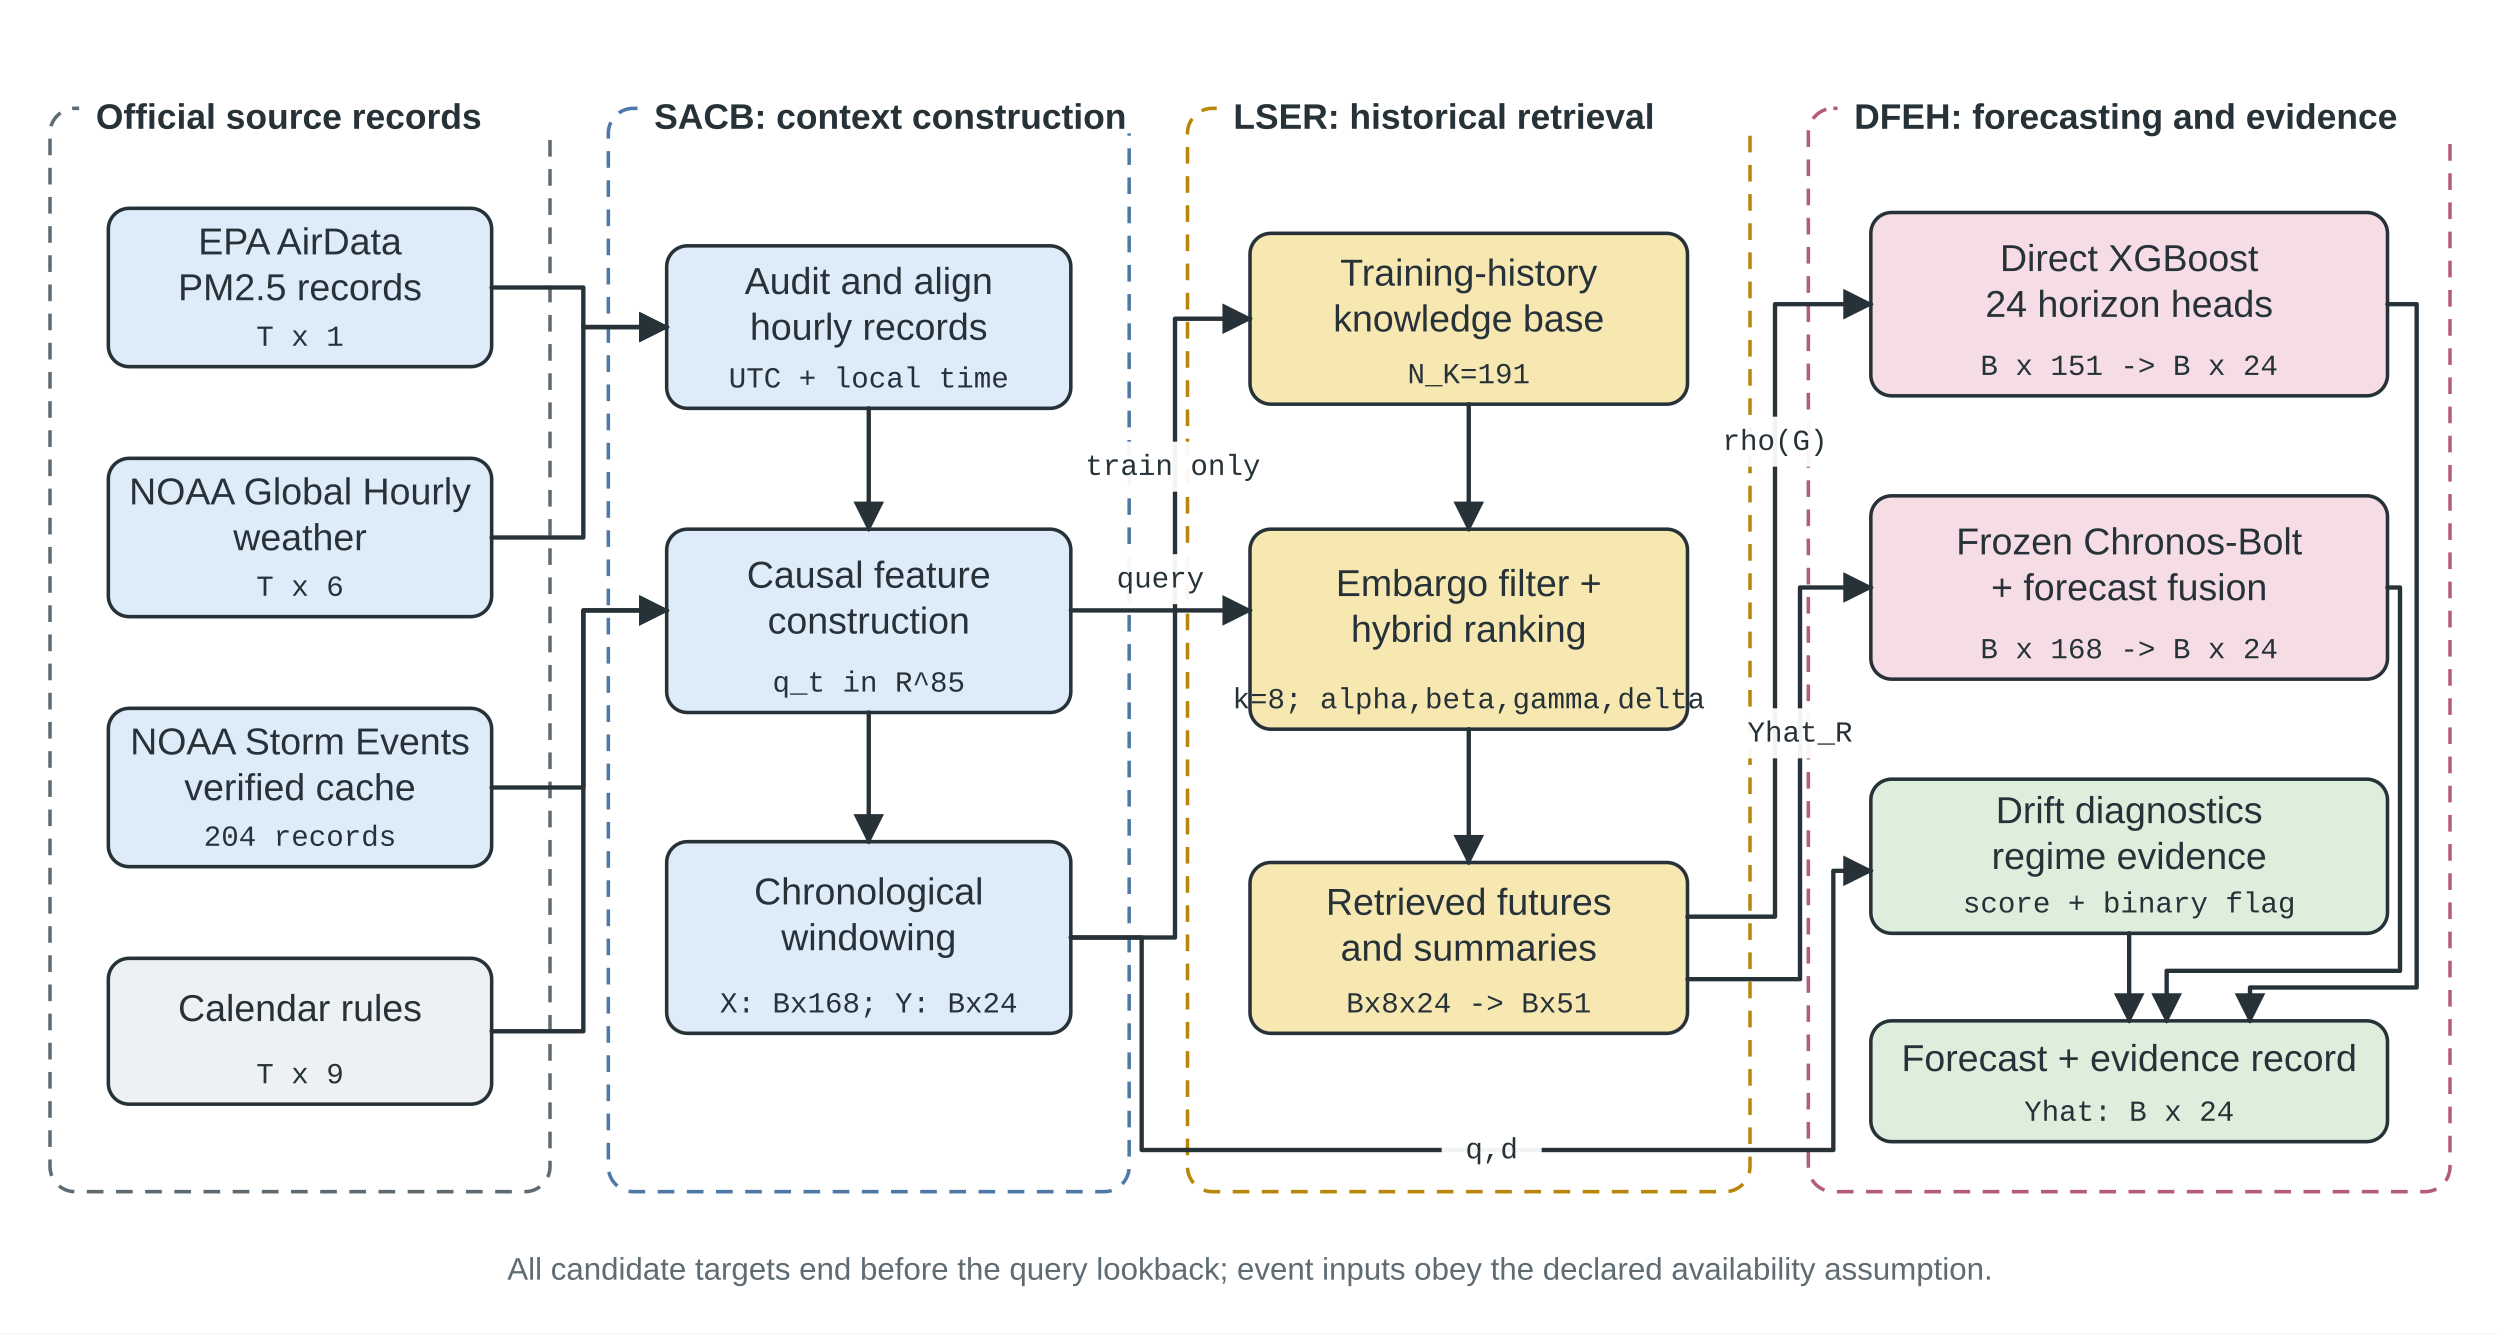
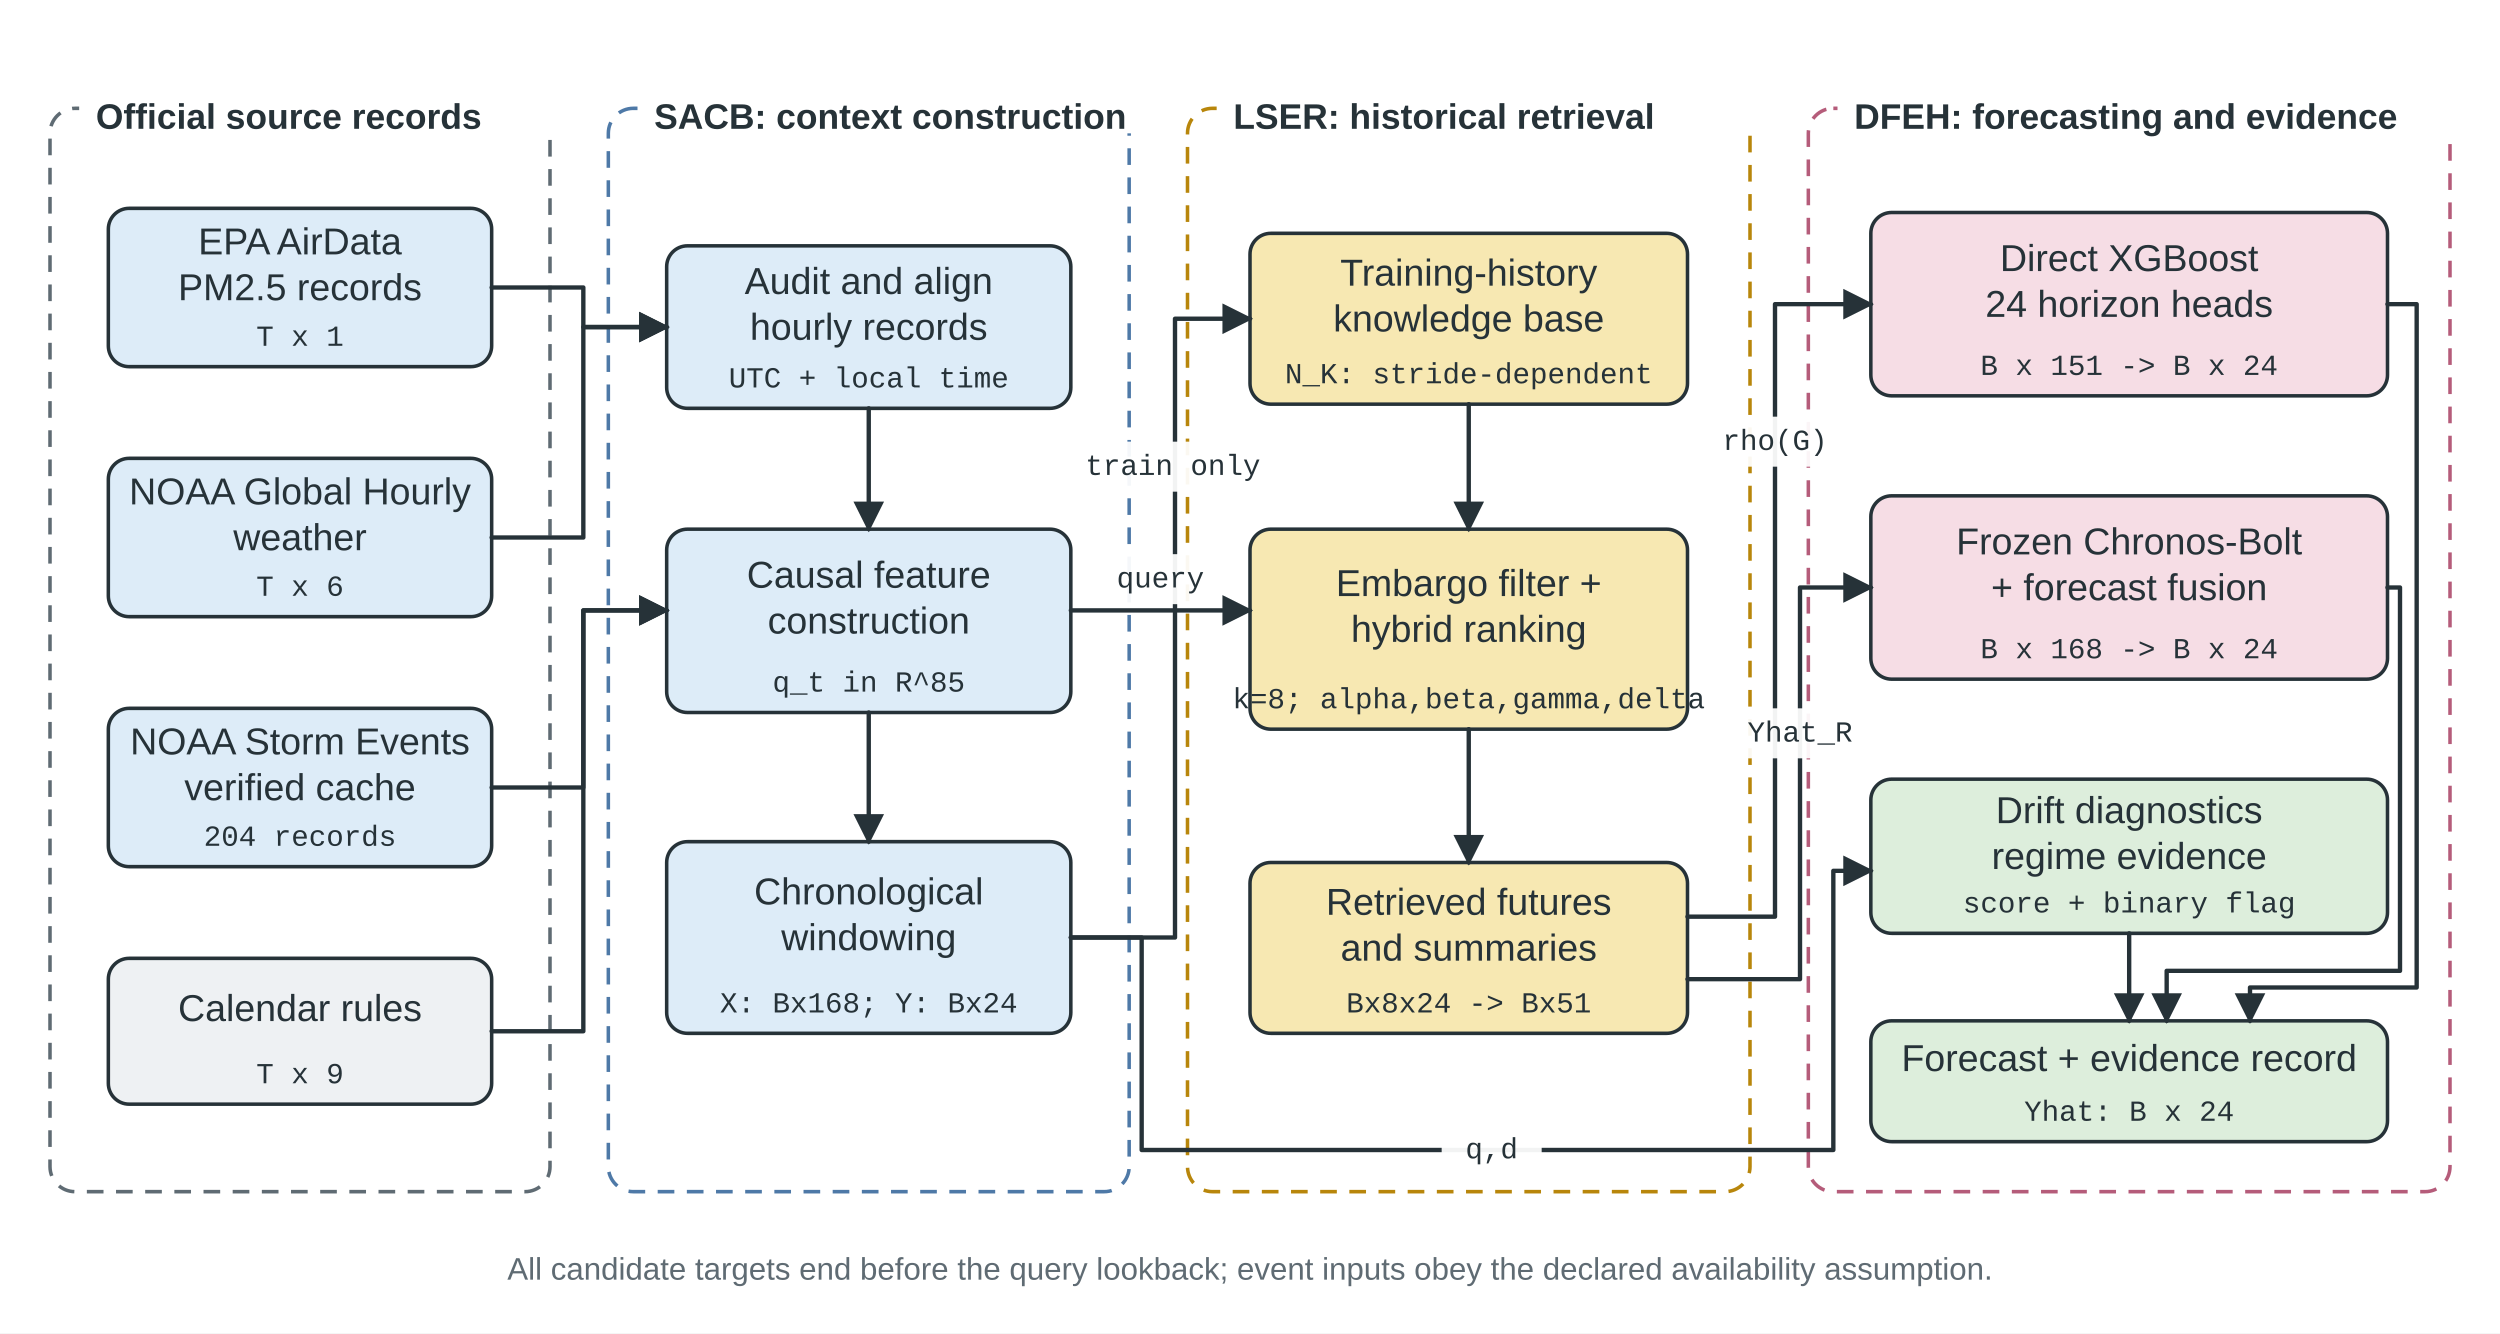
<svg xmlns="http://www.w3.org/2000/svg" width="1200" height="640" viewBox="0 0 1200 640" role="img" aria-label="Event-TimeRAF end-to-end pipeline">
  <defs>
    <marker id="arrow" viewBox="0 0 10 10" refX="9" refY="5" markerWidth="7" markerHeight="7" orient="auto-start-reverse">
      <path d="M 0 0 L 10 5 L 0 10 z" fill="#263238" />
    </marker>
    <style>
.label{font-family:Arial,Helvetica,sans-serif;font-size:18px;fill:#263238}
.small{font-family:Arial,Helvetica,sans-serif;font-size:15px;fill:#5F6B73}
.mono{font-family:Consolas,'Courier New',monospace;font-size:14px;fill:#263238}
.group{font-family:Arial,Helvetica,sans-serif;font-size:17px;font-weight:700;fill:#263238}
.title{font-family:Arial,Helvetica,sans-serif;font-size:21px;font-weight:700;fill:#263238}
</style>
  </defs>
  <rect x="0" y="0" width="1200" height="640" fill="#FFFFFF" />
  <rect x="24" y="52" width="240" height="520" rx="12" fill="none" stroke="#5F6B73" stroke-width="1.7" stroke-dasharray="8 6" />
  <rect x="38" y="40" width="230" height="24" fill="#FFFFFF" />
  <text x="46" y="57" class="group" text-anchor="start" dominant-baseline="middle">Official source records</text>
  <rect x="52" y="100" width="184" height="76" rx="10" fill="#DDECF8" stroke="#263238" stroke-width="1.7" />
  <text x="144.0" y="117.0" class="label" text-anchor="middle" dominant-baseline="middle">EPA AirData</text>
  <text x="144.0" y="139.0" class="label" text-anchor="middle" dominant-baseline="middle">PM2.5 records</text>
  <text x="144.0" y="162" class="mono" text-anchor="middle" dominant-baseline="middle">T x 1</text>
  <rect x="52" y="220" width="184" height="76" rx="10" fill="#DDECF8" stroke="#263238" stroke-width="1.7" />
  <text x="144.0" y="237.0" class="label" text-anchor="middle" dominant-baseline="middle">NOAA Global Hourly</text>
  <text x="144.0" y="259.0" class="label" text-anchor="middle" dominant-baseline="middle">weather</text>
  <text x="144.0" y="282" class="mono" text-anchor="middle" dominant-baseline="middle">T x 6</text>
  <rect x="52" y="340" width="184" height="76" rx="10" fill="#DDECF8" stroke="#263238" stroke-width="1.7" />
  <text x="144.0" y="357.0" class="label" text-anchor="middle" dominant-baseline="middle">NOAA Storm Events</text>
  <text x="144.0" y="379.0" class="label" text-anchor="middle" dominant-baseline="middle">verified cache</text>
  <text x="144.0" y="402" class="mono" text-anchor="middle" dominant-baseline="middle">204 records</text>
  <rect x="52" y="460" width="184" height="70" rx="10" fill="#EEF1F3" stroke="#263238" stroke-width="1.7" />
  <text x="144.0" y="485.0" class="label" text-anchor="middle" dominant-baseline="middle">Calendar rules</text>
  <text x="144.0" y="516" class="mono" text-anchor="middle" dominant-baseline="middle">T x 9</text>
  <rect x="292" y="52" width="250" height="520" rx="12" fill="none" stroke="#4E79A7" stroke-width="1.7" stroke-dasharray="8 6" />
  <rect x="306" y="40" width="260" height="24" fill="#FFFFFF" />
  <text x="314" y="57" class="group" text-anchor="start" dominant-baseline="middle">SACB: context construction</text>
  <rect x="320" y="118" width="194" height="78" rx="10" fill="#DDECF8" stroke="#263238" stroke-width="1.7" />
  <text x="417.0" y="136.0" class="label" text-anchor="middle" dominant-baseline="middle">Audit and align</text>
  <text x="417.0" y="158.0" class="label" text-anchor="middle" dominant-baseline="middle">hourly records</text>
  <text x="417.0" y="182" class="mono" text-anchor="middle" dominant-baseline="middle">UTC + local time</text>
  <rect x="320" y="254" width="194" height="88" rx="10" fill="#DDECF8" stroke="#263238" stroke-width="1.7" />
  <text x="417.0" y="277.0" class="label" text-anchor="middle" dominant-baseline="middle">Causal feature</text>
  <text x="417.0" y="299.0" class="label" text-anchor="middle" dominant-baseline="middle">construction</text>
  <text x="417.0" y="328" class="mono" text-anchor="middle" dominant-baseline="middle">q_t in R^85</text>
  <rect x="320" y="404" width="194" height="92" rx="10" fill="#DDECF8" stroke="#263238" stroke-width="1.7" />
  <text x="417.0" y="429.0" class="label" text-anchor="middle" dominant-baseline="middle">Chronological</text>
  <text x="417.0" y="451.0" class="label" text-anchor="middle" dominant-baseline="middle">windowing</text>
  <text x="417.0" y="482" class="mono" text-anchor="middle" dominant-baseline="middle">X: Bx168; Y: Bx24</text>
  <polyline points="236,138 280,138 280,157 320,157" fill="none" stroke="#263238" stroke-width="2.1" stroke-linejoin="round" stroke-linecap="round" marker-end="url(#arrow)" />
  <polyline points="236,258 280,258 280,157 320,157" fill="none" stroke="#263238" stroke-width="2.1" stroke-linejoin="round" stroke-linecap="round" marker-end="url(#arrow)" />
  <polyline points="236,378 280,378 280,293 320,293" fill="none" stroke="#263238" stroke-width="2.1" stroke-linejoin="round" stroke-linecap="round" marker-end="url(#arrow)" />
  <polyline points="236,495 280,495 280,293 320,293" fill="none" stroke="#263238" stroke-width="2.1" stroke-linejoin="round" stroke-linecap="round" marker-end="url(#arrow)" />
  <polyline points="417,196 417,254" fill="none" stroke="#263238" stroke-width="2.1" stroke-linejoin="round" stroke-linecap="round" marker-end="url(#arrow)" />
  <polyline points="417,342 417,404" fill="none" stroke="#263238" stroke-width="2.1" stroke-linejoin="round" stroke-linecap="round" marker-end="url(#arrow)" />
  <rect x="570" y="52" width="270" height="520" rx="12" fill="none" stroke="#B8860B" stroke-width="1.7" stroke-dasharray="8 6" />
  <rect x="584" y="40" width="260" height="24" fill="#FFFFFF" />
  <text x="592" y="57" class="group" text-anchor="start" dominant-baseline="middle">LSER: historical retrieval</text>
  <rect x="600" y="112" width="210" height="82" rx="10" fill="#F7E8B2" stroke="#263238" stroke-width="1.7" />
  <text x="705.0" y="132.0" class="label" text-anchor="middle" dominant-baseline="middle">Training-history</text>
  <text x="705.0" y="154.0" class="label" text-anchor="middle" dominant-baseline="middle">knowledge base</text>
-   <text x="705.0" y="180" class="mono" text-anchor="middle" dominant-baseline="middle">N_K=191</text>
+   <text x="705.0" y="180" class="mono" text-anchor="middle" dominant-baseline="middle">N_K: stride-dependent</text>
  <rect x="600" y="254" width="210" height="96" rx="10" fill="#F7E8B2" stroke="#263238" stroke-width="1.7" />
  <text x="705.0" y="281.0" class="label" text-anchor="middle" dominant-baseline="middle">Embargo filter +</text>
  <text x="705.0" y="303.0" class="label" text-anchor="middle" dominant-baseline="middle">hybrid ranking</text>
  <text x="705.0" y="336" class="mono" text-anchor="middle" dominant-baseline="middle">k=8; alpha,beta,gamma,delta</text>
  <rect x="600" y="414" width="210" height="82" rx="10" fill="#F7E8B2" stroke="#263238" stroke-width="1.7" />
  <text x="705.0" y="434.0" class="label" text-anchor="middle" dominant-baseline="middle">Retrieved futures</text>
  <text x="705.0" y="456.0" class="label" text-anchor="middle" dominant-baseline="middle">and summaries</text>
  <text x="705.0" y="482" class="mono" text-anchor="middle" dominant-baseline="middle">Bx8x24 -&gt; Bx51</text>
  <polyline points="514,450 564,450 564,153 600,153" fill="none" stroke="#263238" stroke-width="2.1" stroke-linejoin="round" stroke-linecap="round" marker-end="url(#arrow)" />
  <rect x="520.5" y="212" width="85.0" height="24" fill="#FFFFFF" opacity="0.94" />
  <text x="563" y="224" class="mono" text-anchor="middle" dominant-baseline="middle">train only</text>
  <polyline points="514,293 600,293" fill="none" stroke="#263238" stroke-width="2.1" stroke-linejoin="round" stroke-linecap="round" marker-end="url(#arrow)" />
  <rect x="533.0" y="266" width="48" height="24" fill="#FFFFFF" opacity="0.94" />
  <text x="557" y="278" class="mono" text-anchor="middle" dominant-baseline="middle">query</text>
  <polyline points="705,194 705,254" fill="none" stroke="#263238" stroke-width="2.1" stroke-linejoin="round" stroke-linecap="round" marker-end="url(#arrow)" />
  <polyline points="705,350 705,414" fill="none" stroke="#263238" stroke-width="2.1" stroke-linejoin="round" stroke-linecap="round" marker-end="url(#arrow)" />
  <rect x="868" y="52" width="308" height="520" rx="12" fill="none" stroke="#B55C7A" stroke-width="1.7" stroke-dasharray="8 6" />
  <rect x="882" y="40" width="300" height="24" fill="#FFFFFF" />
  <text x="890" y="57" class="group" text-anchor="start" dominant-baseline="middle">DFEH: forecasting and evidence</text>
  <rect x="898" y="102" width="248" height="88" rx="10" fill="#F6DDE5" stroke="#263238" stroke-width="1.7" />
  <text x="1022.0" y="125.0" class="label" text-anchor="middle" dominant-baseline="middle">Direct XGBoost</text>
  <text x="1022.0" y="147.0" class="label" text-anchor="middle" dominant-baseline="middle">24 horizon heads</text>
  <text x="1022.0" y="176" class="mono" text-anchor="middle" dominant-baseline="middle">B x 151 -&gt; B x 24</text>
  <rect x="898" y="238" width="248" height="88" rx="10" fill="#F6DDE5" stroke="#263238" stroke-width="1.7" />
  <text x="1022.0" y="261.0" class="label" text-anchor="middle" dominant-baseline="middle">Frozen Chronos-Bolt</text>
  <text x="1022.0" y="283.0" class="label" text-anchor="middle" dominant-baseline="middle">+ forecast fusion</text>
  <text x="1022.0" y="312" class="mono" text-anchor="middle" dominant-baseline="middle">B x 168 -&gt; B x 24</text>
  <rect x="898" y="374" width="248" height="74" rx="10" fill="#DDEEDC" stroke="#263238" stroke-width="1.7" />
  <text x="1022.0" y="390.0" class="label" text-anchor="middle" dominant-baseline="middle">Drift diagnostics</text>
  <text x="1022.0" y="412.0" class="label" text-anchor="middle" dominant-baseline="middle">regime evidence</text>
  <text x="1022.0" y="434" class="mono" text-anchor="middle" dominant-baseline="middle">score + binary flag</text>
  <rect x="898" y="490" width="248" height="58" rx="10" fill="#DDEEDC" stroke="#263238" stroke-width="1.7" />
  <text x="1022.0" y="509.0" class="label" text-anchor="middle" dominant-baseline="middle">Forecast + evidence record</text>
  <text x="1022.0" y="534" class="mono" text-anchor="middle" dominant-baseline="middle">Yhat: B x 24</text>
  <polyline points="810,440 852,440 852,146 898,146" fill="none" stroke="#263238" stroke-width="2.1" stroke-linejoin="round" stroke-linecap="round" marker-end="url(#arrow)" />
  <rect x="826.5" y="200" width="51.0" height="24" fill="#FFFFFF" opacity="0.94" />
  <text x="852" y="212" class="mono" text-anchor="middle" dominant-baseline="middle">rho(G)</text>
  <polyline points="810,470 864,470 864,282 898,282" fill="none" stroke="#263238" stroke-width="2.1" stroke-linejoin="round" stroke-linecap="round" marker-end="url(#arrow)" />
  <rect x="838.5" y="340" width="51.0" height="24" fill="#FFFFFF" opacity="0.94" />
  <text x="864" y="352" class="mono" text-anchor="middle" dominant-baseline="middle">Yhat_R</text>
  <polyline points="514,450 548,450 548,552 880,552 880,418 898,418" fill="none" stroke="#263238" stroke-width="2.1" stroke-linejoin="round" stroke-linecap="round" marker-end="url(#arrow)" />
  <rect x="692.0" y="540" width="48" height="24" fill="#FFFFFF" opacity="0.94" />
  <text x="716" y="552" class="mono" text-anchor="middle" dominant-baseline="middle">q,d</text>
  <polyline points="1146,146 1160,146 1160,474 1080,474 1080,490" fill="none" stroke="#263238" stroke-width="2.1" stroke-linejoin="round" stroke-linecap="round" marker-end="url(#arrow)" />
  <polyline points="1146,282 1152,282 1152,466 1040,466 1040,490" fill="none" stroke="#263238" stroke-width="2.1" stroke-linejoin="round" stroke-linecap="round" marker-end="url(#arrow)" />
  <polyline points="1022,448 1022,490" fill="none" stroke="#263238" stroke-width="2.1" stroke-linejoin="round" stroke-linecap="round" marker-end="url(#arrow)" />
  <text x="600" y="610" class="small" text-anchor="middle" dominant-baseline="middle">All candidate targets end before the query lookback; event inputs obey the declared availability assumption.</text>
</svg>
